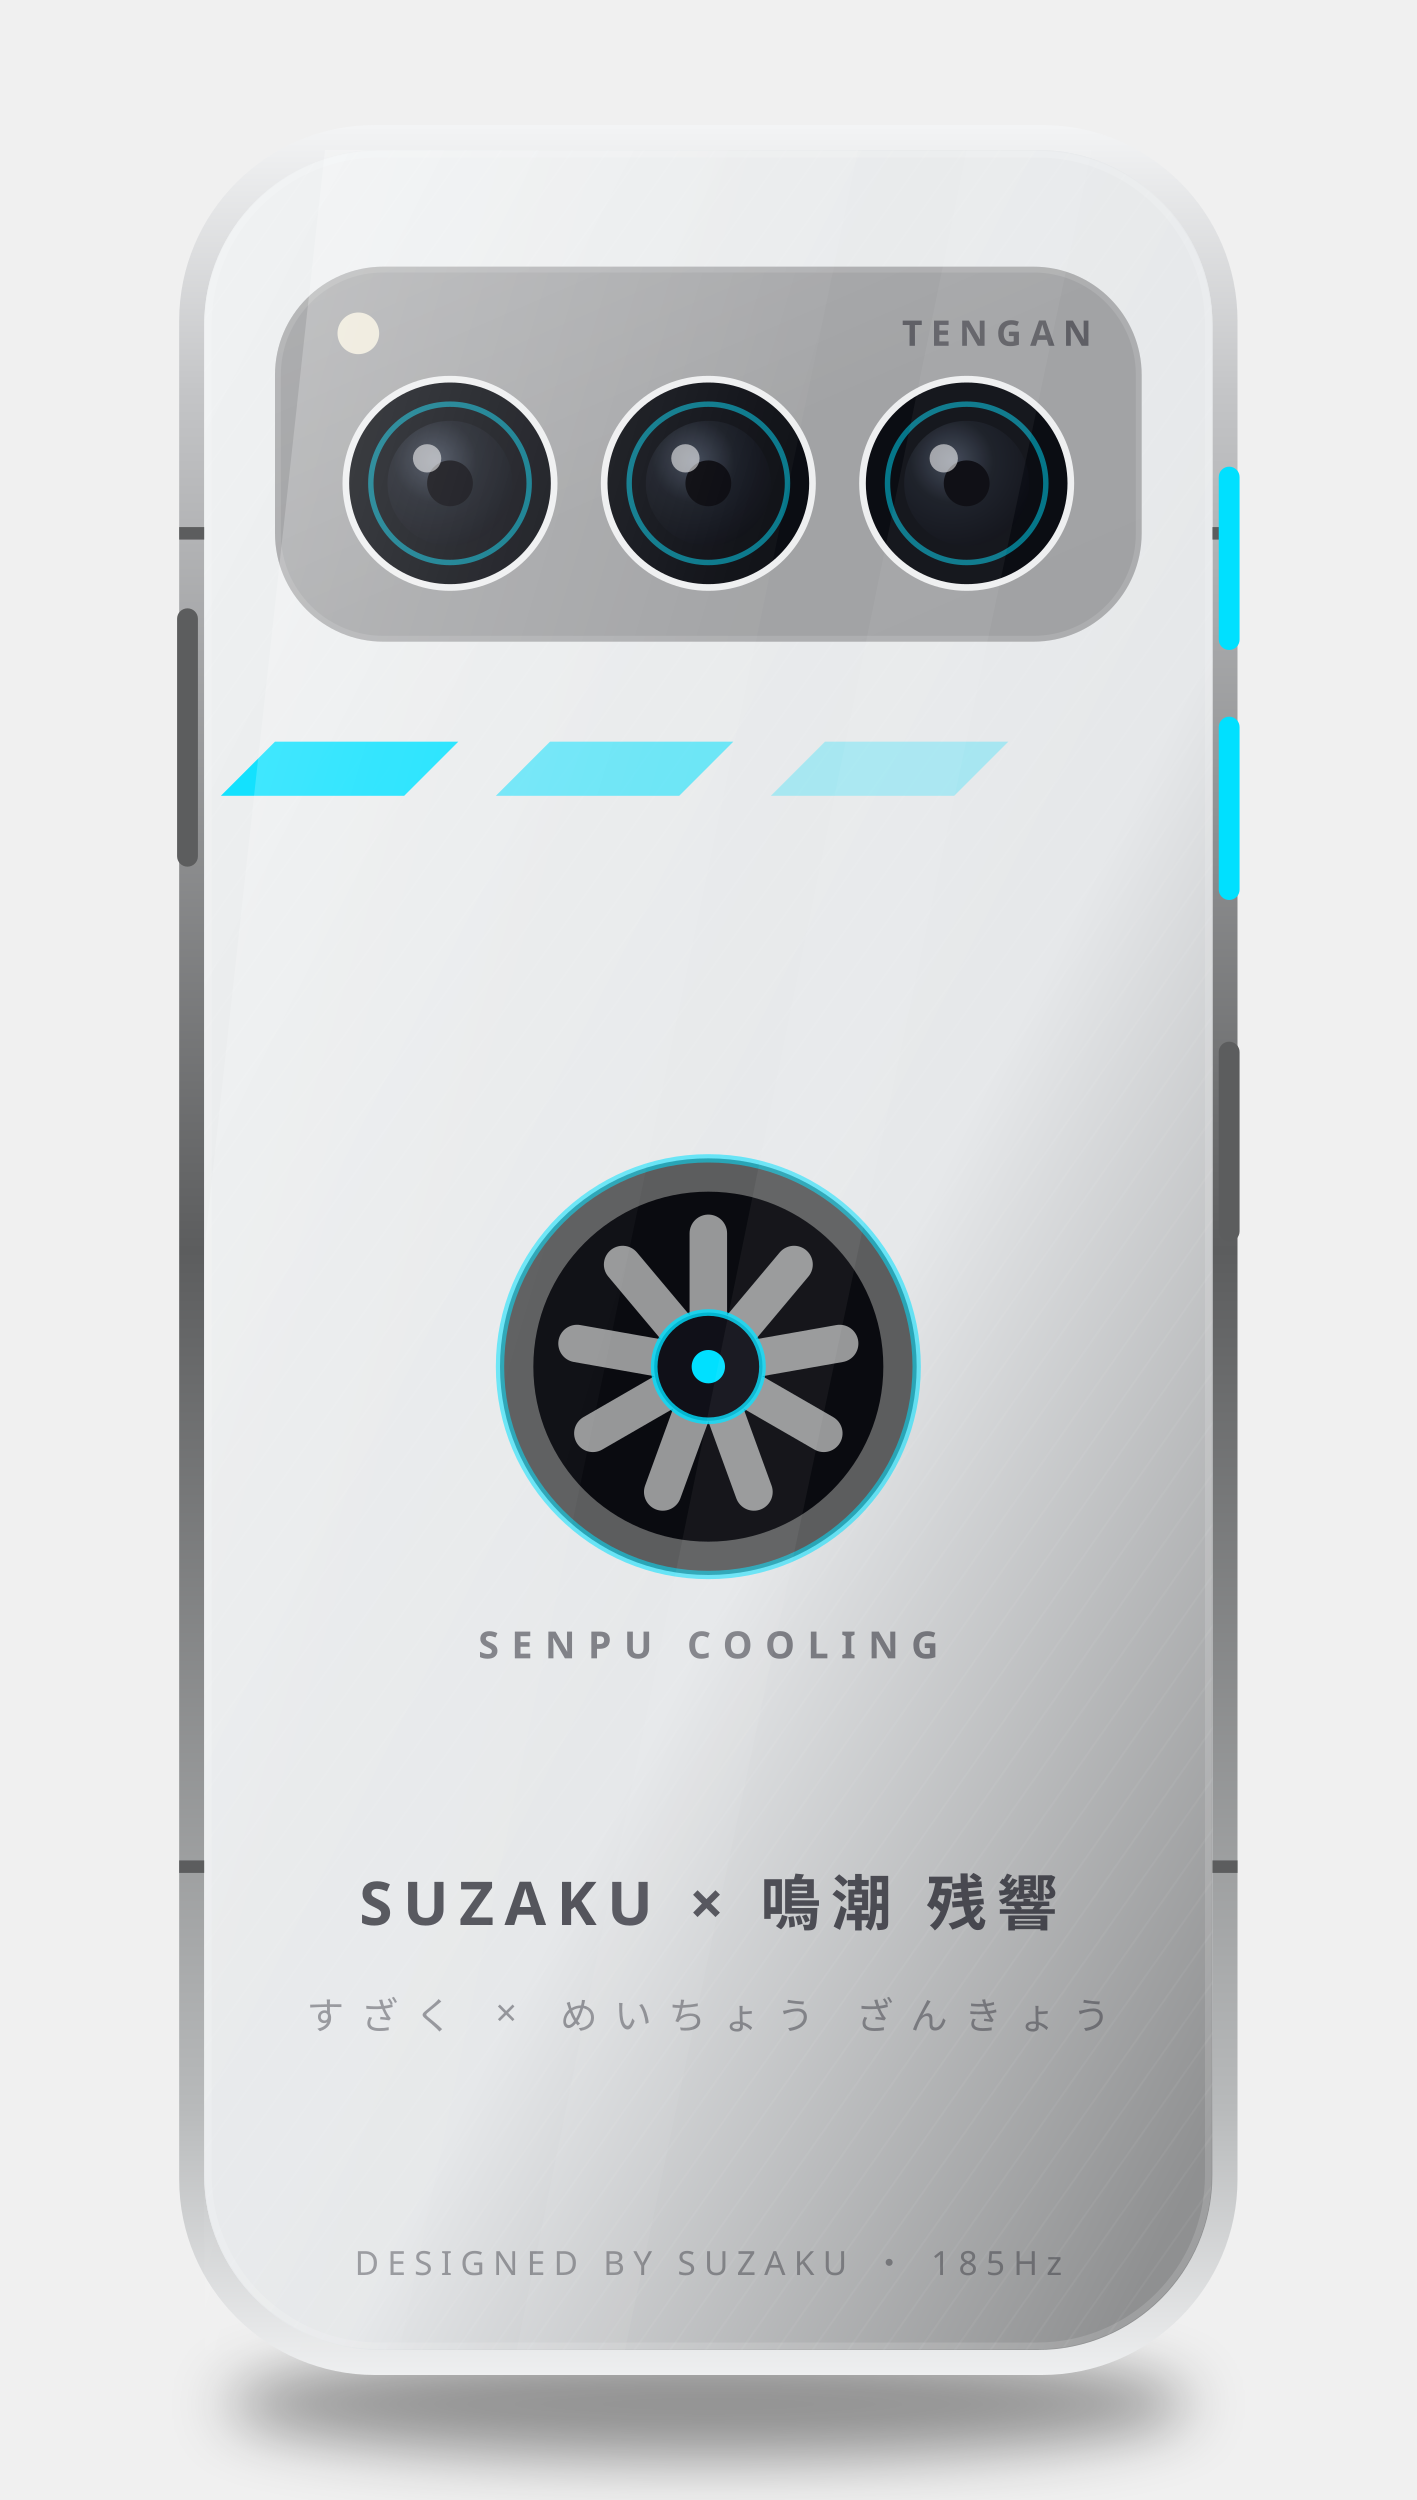
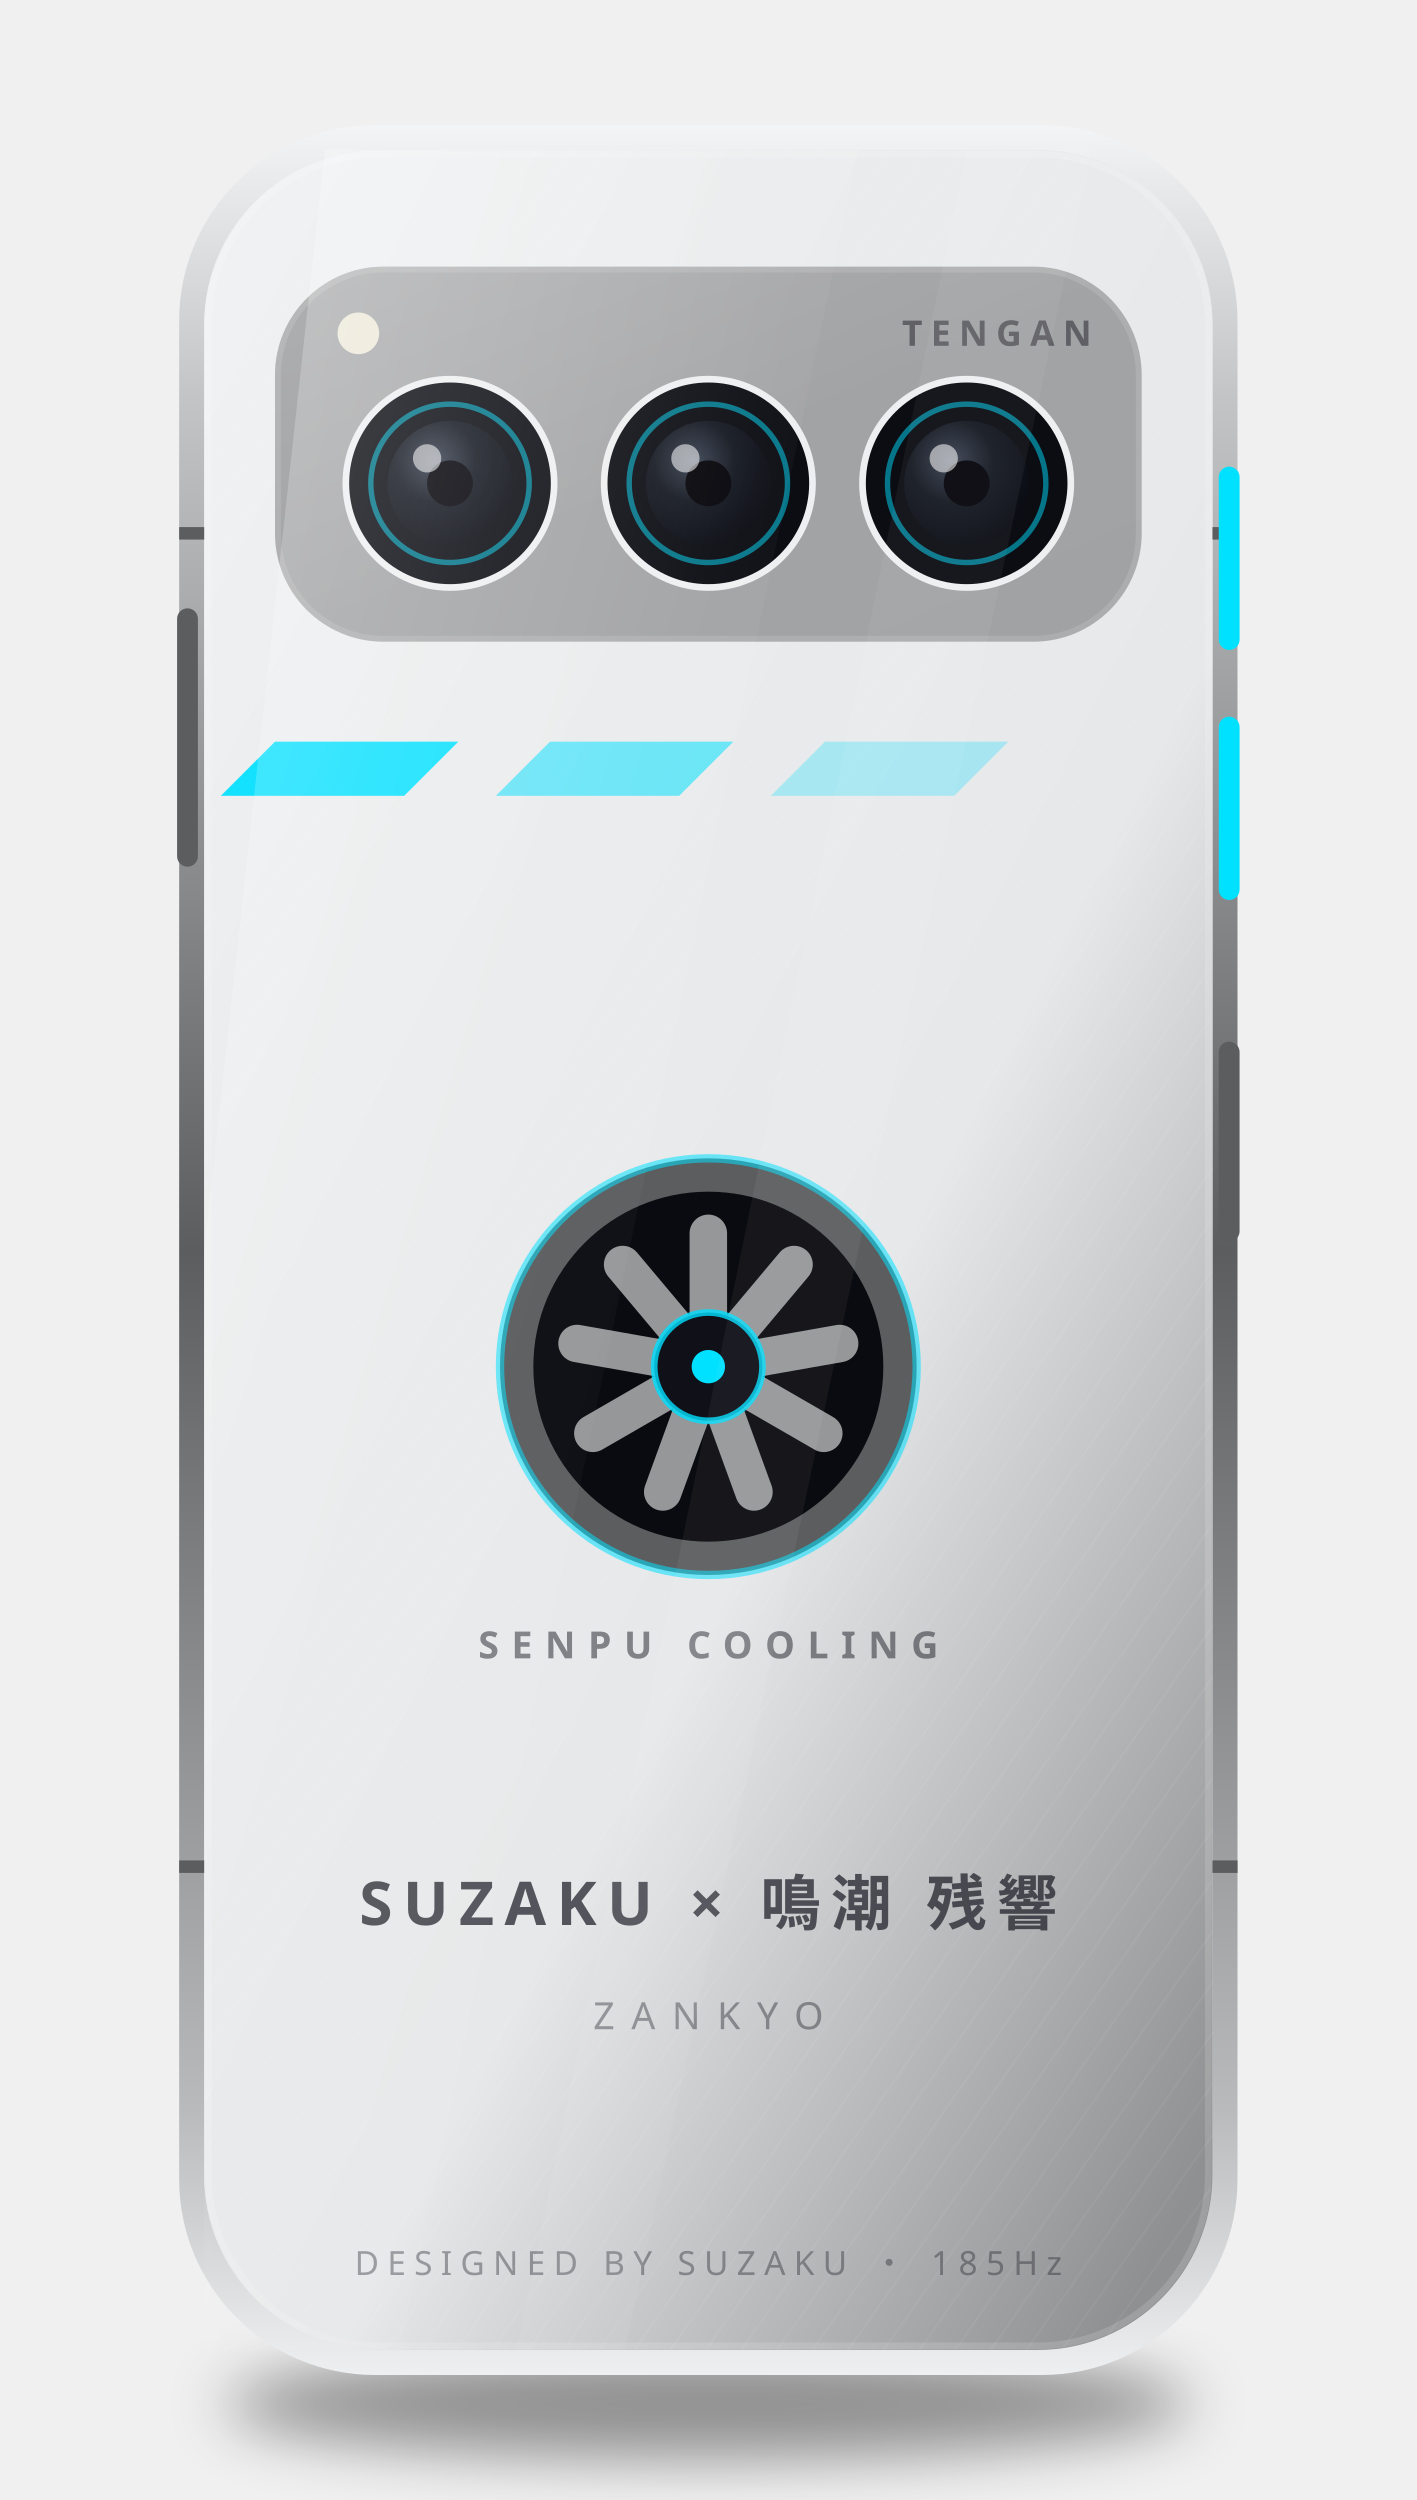
<svg xmlns="http://www.w3.org/2000/svg" viewBox="0 0 340 600" role="img" aria-label="SUZAKU × 鳴潮 残響">
  <defs>
    <linearGradient id="bodyzankyo1" x1="0" y1="0" x2="0.9" y2="1">
      <stop offset="0" stop-color="#f0f2f3" />
      <stop offset="0.28" stop-color="#eaeced" />
      <stop offset="0.62" stop-color="#e6e8ea" />
      <stop offset="1" stop-color="#8f9091" />
    </linearGradient>
    <linearGradient id="framezankyo1" x1="0" y1="0" x2="0" y2="1">
      <stop offset="0" stop-color="#f4f5f6" />
      <stop offset="0.12" stop-color="#c4c5c7" />
      <stop offset="0.5" stop-color="#5c5d5e" />
      <stop offset="0.88" stop-color="#b8babb" />
      <stop offset="1" stop-color="#eff0f1" />
    </linearGradient>
    <radialGradient id="lenszankyo1" cx="0.38" cy="0.32" r="0.95">
      <stop offset="0" stop-color="#3c4454" />
      <stop offset="0.35" stop-color="#141821" />
      <stop offset="1" stop-color="#04040a" />
    </radialGradient>
    <linearGradient id="sheenzankyo1" x1="0" y1="0" x2="1" y2="1">
      <stop offset="0" stop-color="#ffffff" stop-opacity="0.28" />
      <stop offset="0.5" stop-color="#ffffff" stop-opacity="0.03" />
      <stop offset="1" stop-color="#ffffff" stop-opacity="0" />
    </linearGradient>
    <pattern id="texzankyo1" width="7" height="7" patternUnits="userSpaceOnUse" patternTransform="rotate(35)">
      <path d="M0 0 V7" stroke="#ffffff" stroke-opacity="0.045" stroke-width="1" />
    </pattern>
    <filter id="softzankyo1" x="-40%" y="-40%" width="180%" height="180%">
      <feGaussianBlur stdDeviation="7" />
    </filter>
  </defs>
  <ellipse cx="170" cy="577" rx="116" ry="13" fill="#000000" opacity="0.4" filter="url(#softzankyo1)" />
  <rect x="43" y="30" width="254" height="540" rx="47" fill="url(#framezankyo1)" />
  <rect x="49" y="36" width="242" height="528" rx="42" fill="#e6e8ea" />
  <rect x="49" y="36" width="242" height="528" rx="42" fill="url(#bodyzankyo1)" />
  <rect x="49" y="36" width="242" height="528" rx="42" fill="url(#texzankyo1)" />
  <rect x="50" y="37" width="240" height="526" rx="41" fill="none" stroke="#ffffff" stroke-opacity="0.14" stroke-width="1.6" />
  <path d="M43 128 h6 M43 448 h6 M291 128 h6 M291 448 h6" stroke="#5c5d5e" stroke-width="3" />
  <rect x="66" y="64" width="208" height="90" rx="26" fill="#a1a2a4" />
  <rect x="66" y="64" width="208" height="90" rx="26" fill="url(#sheenzankyo1)" opacity="0.5" />
  <rect x="66.7" y="64.7" width="206.6" height="88.6" rx="25.3" fill="none" stroke="#ffffff" stroke-opacity="0.12" stroke-width="1.4" />
  <circle cx="86" cy="80" r="5" fill="#f4efdf" opacity="0.9" />
  <text x="262" y="83" font-family="'Noto Sans JP',sans-serif" font-size="8.5" font-weight="700" fill="#1c1c26" opacity="0.5" text-anchor="end" letter-spacing="2">TENGAN</text>
  <circle cx="108" cy="116" r="25" fill="#0b0d13" stroke="#eeeff0" stroke-width="1.6" />
  <circle cx="108" cy="116" r="19" fill="none" stroke="#00e0ff" stroke-opacity="0.5" stroke-width="1.3" />
  <circle cx="108" cy="116" r="15" fill="url(#lenszankyo1)" />
  <circle cx="108" cy="116" r="5.5" fill="#04040a" />
  <circle cx="102.5" cy="110" r="3.4" fill="#ffffff" opacity="0.55" />
  <circle cx="170" cy="116" r="25" fill="#0b0d13" stroke="#eeeff0" stroke-width="1.6" />
  <circle cx="170" cy="116" r="19" fill="none" stroke="#00e0ff" stroke-opacity="0.5" stroke-width="1.3" />
  <circle cx="170" cy="116" r="15" fill="url(#lenszankyo1)" />
  <circle cx="170" cy="116" r="5.5" fill="#04040a" />
  <circle cx="164.5" cy="110" r="3.4" fill="#ffffff" opacity="0.55" />
  <circle cx="232" cy="116" r="25" fill="#0b0d13" stroke="#eeeff0" stroke-width="1.6" />
  <circle cx="232" cy="116" r="19" fill="none" stroke="#00e0ff" stroke-opacity="0.5" stroke-width="1.3" />
  <circle cx="232" cy="116" r="15" fill="url(#lenszankyo1)" />
  <circle cx="232" cy="116" r="5.5" fill="#04040a" />
  <circle cx="226.5" cy="110" r="3.4" fill="#ffffff" opacity="0.55" />
  <path d="M66 178 h44 l-13 13 h-44 z" fill="#00e0ff" opacity="0.92" />
  <path d="M132 178 h44 l-13 13 h-44 z" fill="#00e0ff" opacity="0.55" />
  <path d="M198 178 h44 l-13 13 h-44 z" fill="#00e0ff" opacity="0.28" />
  <circle cx="170" cy="328" r="50" fill="#5c5d5e" />
  <circle cx="170" cy="328" r="50" fill="none" stroke="#00e0ff" stroke-opacity="0.55" stroke-width="2" />
  <circle cx="170" cy="328" r="42" fill="#0a0b10" />
  <path d="M170 328 L170 296" stroke="#969798" stroke-width="9" stroke-linecap="round" transform="rotate(0 170 328)" />
  <path d="M170 328 L170 296" stroke="#969798" stroke-width="9" stroke-linecap="round" transform="rotate(40 170 328)" />
  <path d="M170 328 L170 296" stroke="#969798" stroke-width="9" stroke-linecap="round" transform="rotate(80 170 328)" />
  <path d="M170 328 L170 296" stroke="#969798" stroke-width="9" stroke-linecap="round" transform="rotate(120 170 328)" />
  <path d="M170 328 L170 296" stroke="#969798" stroke-width="9" stroke-linecap="round" transform="rotate(160 170 328)" />
  <path d="M170 328 L170 296" stroke="#969798" stroke-width="9" stroke-linecap="round" transform="rotate(200 170 328)" />
  <path d="M170 328 L170 296" stroke="#969798" stroke-width="9" stroke-linecap="round" transform="rotate(240 170 328)" />
  <path d="M170 328 L170 296" stroke="#969798" stroke-width="9" stroke-linecap="round" transform="rotate(280 170 328)" />
  <path d="M170 328 L170 296" stroke="#969798" stroke-width="9" stroke-linecap="round" transform="rotate(320 170 328)" />
  <circle cx="170" cy="328" r="13" fill="#101018" stroke="#00e0ff" stroke-opacity="0.8" stroke-width="1.6" />
  <circle cx="170" cy="328" r="4" fill="#00e0ff" />
  <text x="170" y="398" font-family="'Noto Sans JP',sans-serif" font-size="9" font-weight="700" fill="#1c1c26" opacity="0.5" text-anchor="middle" letter-spacing="3">SENPU COOLING</text>
  <text x="170" y="462" font-family="'Noto Sans JP',sans-serif" font-size="14.5" font-weight="800" fill="#1c1c26" opacity="0.72" text-anchor="middle" letter-spacing="2.5">SUZAKU × 鳴潮 残響</text>
-   <text x="170" y="487" font-family="'Noto Sans JP',sans-serif" font-size="9" fill="#1c1c26" opacity="0.4" text-anchor="middle" letter-spacing="4">すざく × めいちょう ざんきょう</text>
+   <text x="170" y="487" font-family="'Noto Sans JP',sans-serif" font-size="9" fill="#1c1c26" opacity="0.4" text-anchor="middle" letter-spacing="4">ZANKYO</text>
  <text x="170" y="546" font-family="'Noto Sans JP',sans-serif" font-size="8" fill="#1c1c26" opacity="0.38" text-anchor="middle" letter-spacing="2">DESIGNED BY SUZAKU ・ 185Hz</text>
  <path d="M78 36 L206 36 L96 564 L49 564 L49 300 Z" fill="url(#sheenzankyo1)" />
  <path d="M232 36 L262 36 L150 564 L124 564 Z" fill="#ffffff" opacity="0.05" />
  <rect x="292.5" y="112" width="5" height="44" rx="2.5" fill="#00e0ff" />
  <rect x="292.5" y="172" width="5" height="44" rx="2.5" fill="#00e0ff" />
  <rect x="292.5" y="250" width="5" height="48" rx="2.5" fill="#5c5d5e" />
  <rect x="42.5" y="146" width="5" height="62" rx="2.5" fill="#5c5d5e" />
</svg>
